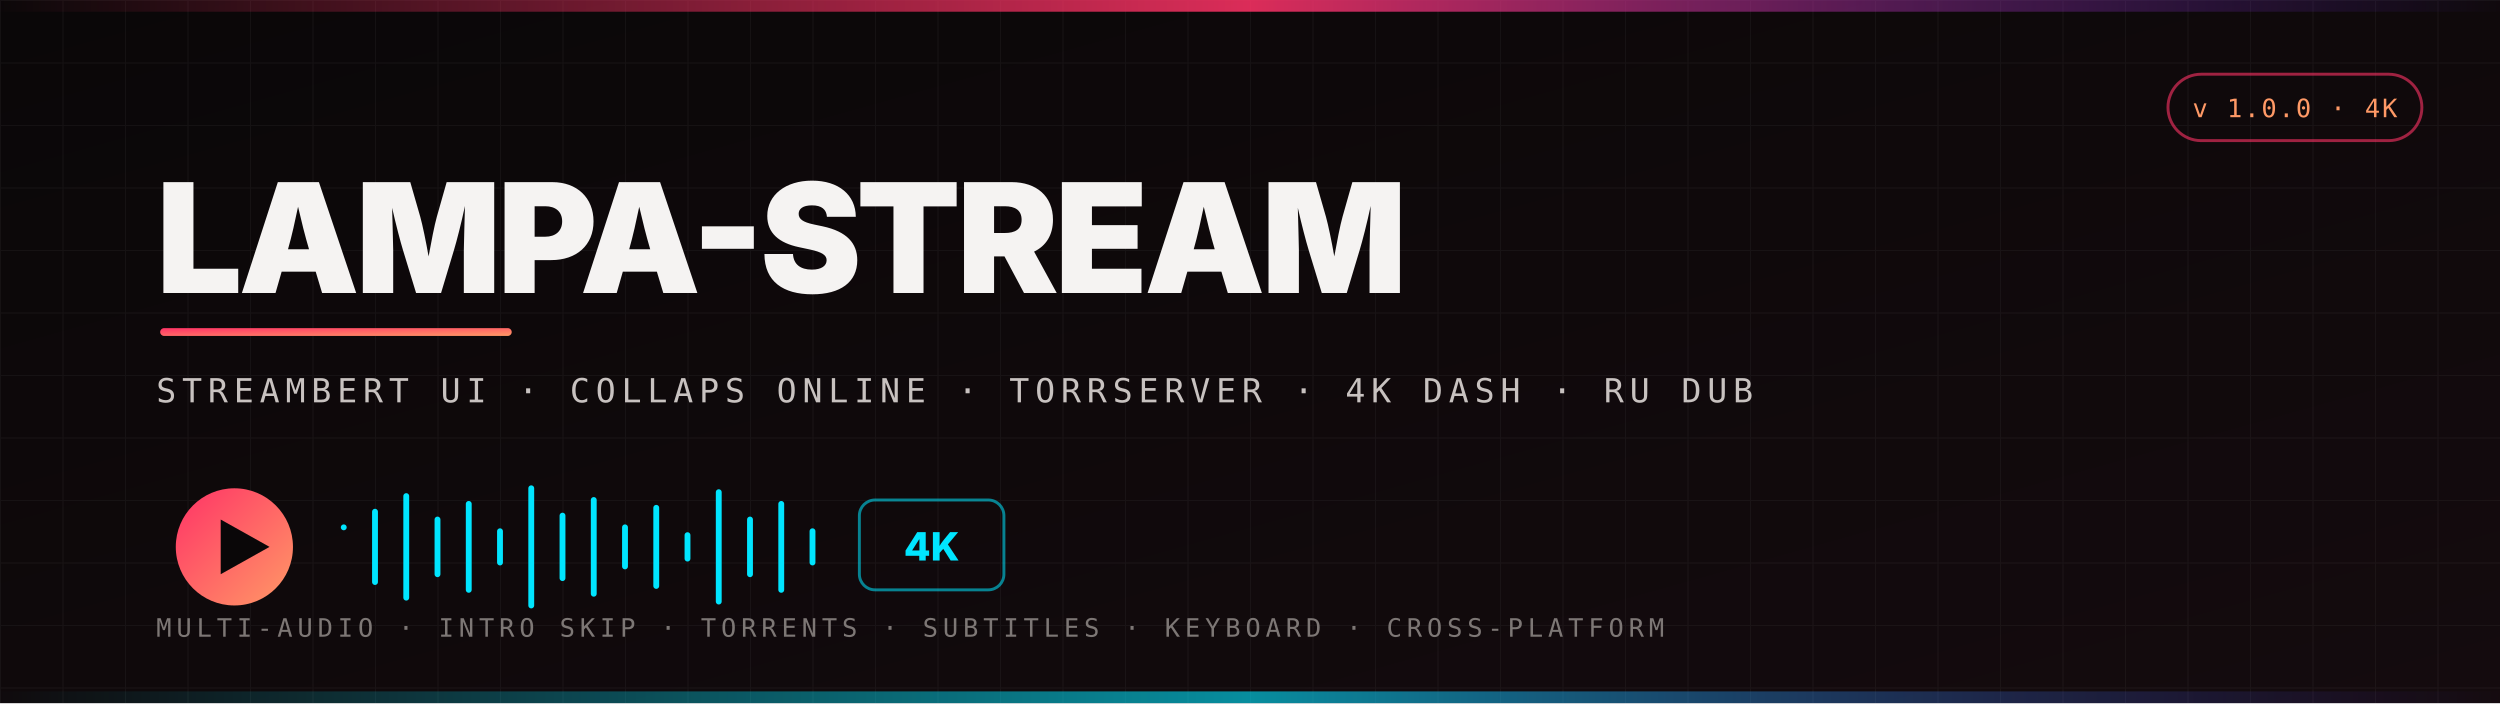
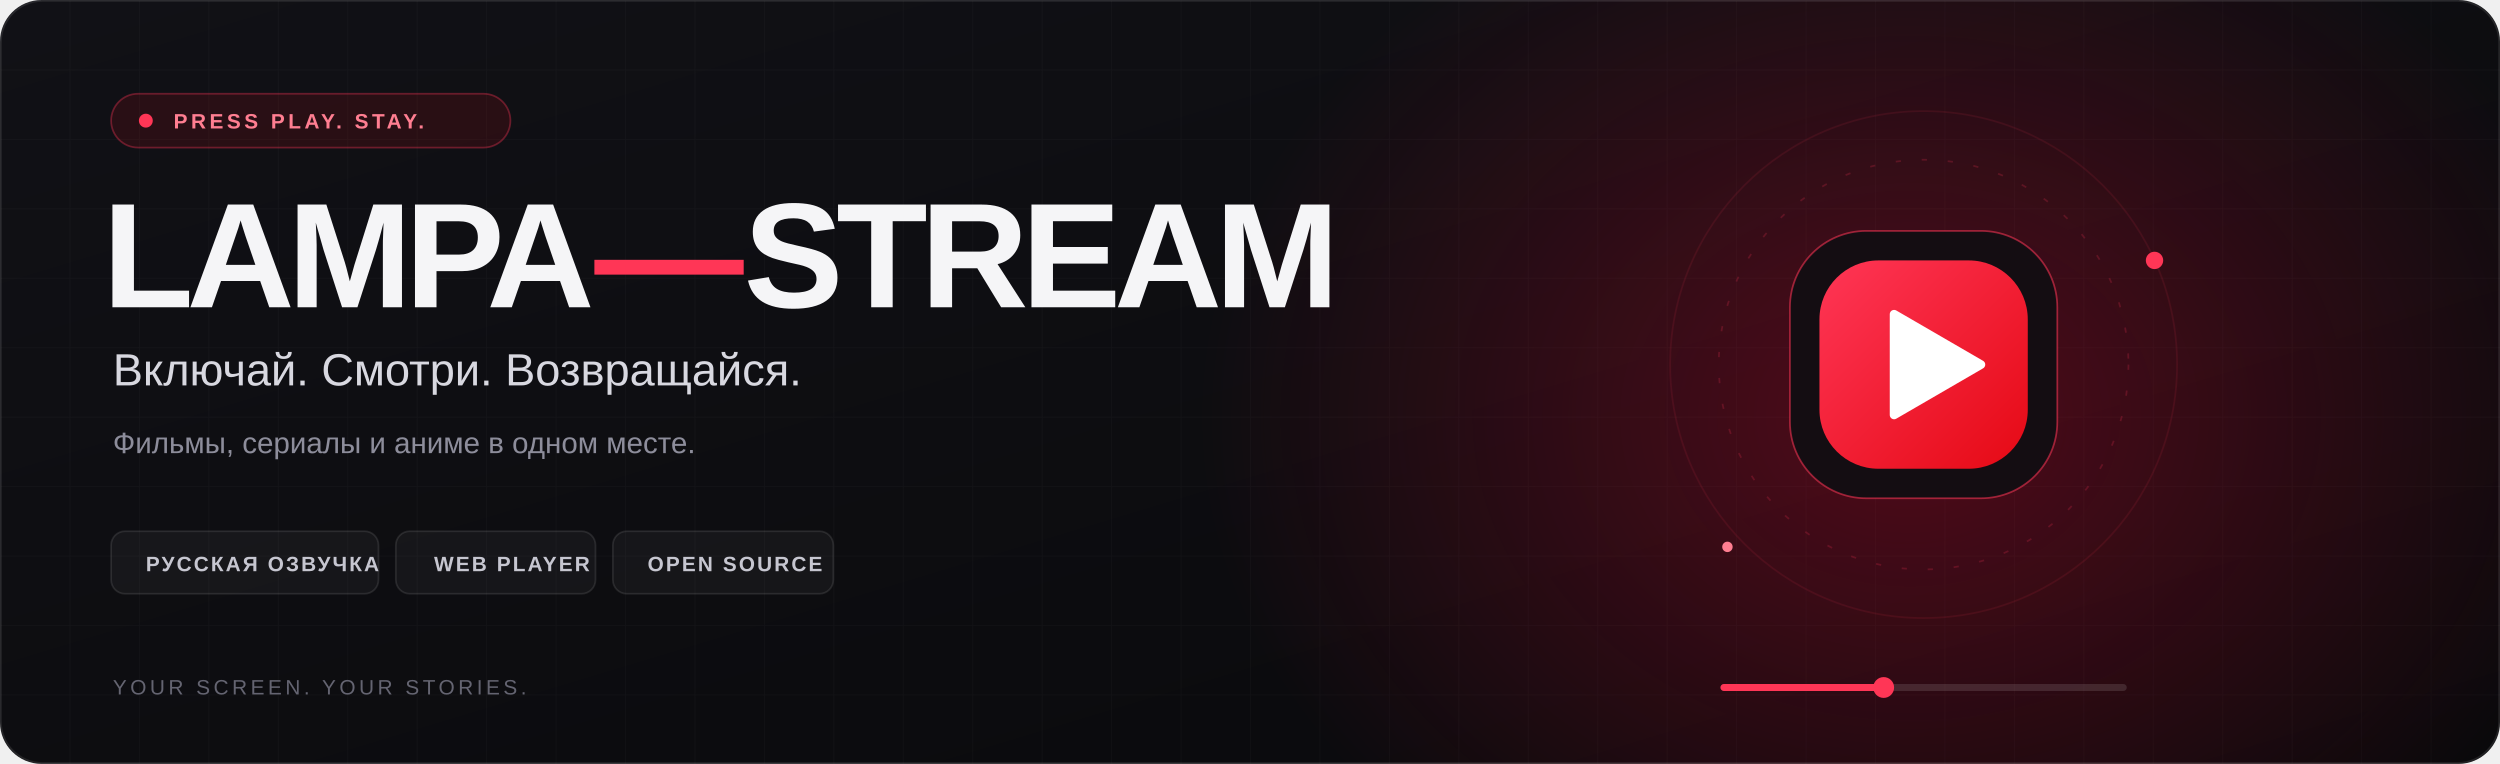
- <svg xmlns="http://www.w3.org/2000/svg" viewBox="0 0 1280 360" width="1280" height="360" role="img" aria-labelledby="t d">
+ <svg xmlns="http://www.w3.org/2000/svg" width="1440" height="440" viewBox="0 0 1440 440" role="img" aria-labelledby="title desc">
  <defs>
-     <linearGradient id="bg" x1="0" y1="0" x2="1" y2="1">
-       <stop offset="0" stop-color="#0a0708" />
-       <stop offset="1" stop-color="#140b0e" />
+     <linearGradient id="bg" x2="1" y2="1">
+       <stop stop-color="#111116" />
+       <stop offset="1" stop-color="#09090b" />
    </linearGradient>
-     <linearGradient id="sweep" x1="0" y1="0" x2="1" y2="0">
-       <stop offset="0" stop-color="#ff3366" stop-opacity="0" />
-       <stop offset="0.5" stop-color="#ff3366" stop-opacity="0.85" />
-       <stop offset="1" stop-color="#6633ff" stop-opacity="0" />
+     <radialGradient id="glow">
+       <stop stop-color="#e50932" stop-opacity=".32" />
+       <stop offset="1" stop-color="#e50932" stop-opacity="0" />
+     </radialGradient>
+     <linearGradient id="red" x2="1" y2="1">
+       <stop stop-color="#ff3656" />
+       <stop offset="1" stop-color="#e50914" />
    </linearGradient>
-     <linearGradient id="tail" x1="0" y1="0" x2="1" y2="0">
-       <stop offset="0" stop-color="#00e5ff" stop-opacity="0" />
-       <stop offset="0.5" stop-color="#00e5ff" stop-opacity="0.6" />
-       <stop offset="1" stop-color="#6633ff" stop-opacity="0" />
-     </linearGradient>
-     <pattern id="grid" width="32" height="32" patternUnits="userSpaceOnUse">
-       <path d="M32 0H0V32" fill="none" stroke="#ffffff" stroke-opacity="0.04" stroke-width="1" />
+     <pattern id="grid" width="40" height="40" patternUnits="userSpaceOnUse">
+       <path d="M40 0H0V40" fill="none" stroke="#ffffff" stroke-opacity=".025" />
    </pattern>
-     <linearGradient id="play" x1="0" y1="0" x2="1" y2="1">
-       <stop offset="0" stop-color="#ff3366" />
-       <stop offset="1" stop-color="#ff9966" />
-     </linearGradient>
  </defs>
-   <rect width="1280" height="360" fill="url(#bg)" />
-   <rect width="1280" height="360" fill="url(#grid)" />
-   <rect x="0" y="0" width="1280" height="6" fill="url(#sweep)" />
-   <rect x="0" y="354" width="1280" height="6" fill="url(#tail)" />
-   <g transform="translate(1110 38)">
-     <rect x="0" y="0" width="130" height="34" rx="17" fill="none" stroke="#ff3366" stroke-opacity="0.6" stroke-width="1.5" />
-     <text x="65" y="22" font-family="'JetBrains Mono','Fira Code',ui-monospace,monospace" font-size="13" fill="#ff9966" text-anchor="middle" letter-spacing="1">v 1.0.0 · 4K</text>
+   <rect width="1440" height="440" rx="24" fill="url(#bg)" />
+   <rect width="1440" height="440" rx="24" fill="url(#grid)" />
+   <ellipse cx="1100" cy="240" rx="410" ry="330" fill="url(#glow)" />
+   <rect x=".5" y=".5" width="1439" height="439" rx="24" fill="none" stroke="#ffffff" stroke-opacity=".1" />
+   <g font-family="Arial, Helvetica, sans-serif">
+     <rect x="64" y="54" width="230" height="31" rx="15.5" fill="#e50914" fill-opacity=".12" stroke="#ff3656" stroke-opacity=".35" />
+     <circle cx="84" cy="69.5" r="4" fill="#ff3656" />
+     <text x="100" y="74" font-size="12" font-weight="700" letter-spacing="2" fill="#ff7e91">PRESS PLAY. STAY.</text>
+     <text x="59" y="177" font-size="86" font-weight="800" letter-spacing="-4" fill="#f5f5f7">LAMPA<tspan fill="#ff3656">—</tspan>STREAM</text>
+     <text x="65" y="222" font-size="26" fill="#d8d8e0">Включай. Смотри. Возвращайся.</text>
+     <text x="65" y="261" font-size="17" fill="#8d8d9b">Фильмы, сериалы и аниме в одном месте.</text>
+     <g font-size="12" font-weight="700" letter-spacing="1.2" fill="#c6c6d0">
+       <rect x="64" y="306" width="154" height="36" rx="8" fill="#ffffff" fill-opacity=".04" stroke="#ffffff" stroke-opacity=".1" />
+       <text x="84" y="329">РУССКАЯ ОЗВУЧКА</text>
+       <rect x="228" y="306" width="115" height="36" rx="8" fill="#ffffff" fill-opacity=".04" stroke="#ffffff" stroke-opacity=".1" />
+       <text x="250" y="329">WEB PLAYER</text>
+       <rect x="353" y="306" width="127" height="36" rx="8" fill="#ffffff" fill-opacity=".04" stroke="#ffffff" stroke-opacity=".1" />
+       <text x="373" y="329">OPEN SOURCE</text>
+     </g>
+     <text x="65" y="400" font-size="12" letter-spacing="2" fill="#646471">YOUR SCREEN. YOUR STORIES.</text>
  </g>
-   <text x="80" y="150" font-family="'SF Pro Display','Inter',system-ui,sans-serif" font-weight="900" font-size="78" fill="#f5f3f2" letter-spacing="-2">LAMPA-STREAM</text>
-   <rect x="82" y="168" width="180" height="4" rx="2" fill="url(#play)" />
-   <text x="80" y="206" font-family="'JetBrains Mono','Fira Code',ui-monospace,monospace" font-size="17" fill="#c8c2c0" letter-spacing="3">STREAMBERT UI · COLLAPS ONLINE · TORRSERVER · 4K DASH · RU DUB</text>
-   <g transform="translate(80 250)">
-     <circle cx="40" cy="30" r="30" fill="url(#play)" />
-     <path d="M33 16 L58 30 L33 44 Z" fill="#0a0708" />
-     <g transform="translate(96 30)" stroke="#00e5ff" stroke-width="3" stroke-linecap="round">
-       <line x1="0" y1="0" x2="0" y2="0" transform="translate(0 -10)" />
-       <line x1="16" y1="-18" x2="16" y2="18" />
-       <line x1="32" y1="-26" x2="32" y2="26" />
-       <line x1="48" y1="-14" x2="48" y2="14" />
-       <line x1="64" y1="-22" x2="64" y2="22" />
-       <line x1="80" y1="-8" x2="80" y2="8" />
-       <line x1="96" y1="-30" x2="96" y2="30" />
-       <line x1="112" y1="-16" x2="112" y2="16" />
-       <line x1="128" y1="-24" x2="128" y2="24" />
-       <line x1="144" y1="-10" x2="144" y2="10" />
-       <line x1="160" y1="-20" x2="160" y2="20" />
-       <line x1="176" y1="-6" x2="176" y2="6" />
-       <line x1="192" y1="-28" x2="192" y2="28" />
-       <line x1="208" y1="-14" x2="208" y2="14" />
-       <line x1="224" y1="-22" x2="224" y2="22" />
-       <line x1="240" y1="-8" x2="240" y2="8" />
-     </g>
-     <g transform="translate(360 6)">
-       <rect x="0" y="0" width="74" height="46" rx="8" fill="none" stroke="#00e5ff" stroke-opacity="0.55" stroke-width="1.5" />
-       <text x="37" y="31" font-family="'SF Pro Display','Inter',sans-serif" font-weight="800" font-size="20" fill="#00e5ff" text-anchor="middle">4K</text>
-     </g>
+   <g transform="translate(1108 210)">
+     <circle r="146" fill="none" stroke="#ff3656" stroke-opacity=".1" />
+     <circle r="118" fill="none" stroke="#ff3656" stroke-opacity=".2" stroke-dasharray="3 12" />
+     <rect x="-77" y="-77" width="154" height="154" rx="44" fill="#140d12" stroke="#ff3656" stroke-opacity=".55" />
+     <rect x="-60" y="-60" width="120" height="120" rx="34" fill="url(#red)" />
+     <path d="M-17-29 33 0-17 29Z" fill="#ffffff" stroke="#ffffff" stroke-width="5" stroke-linejoin="round" />
+     <circle cx="133" cy="-60" r="5" fill="#ff3656" />
+     <circle cx="-113" cy="105" r="3" fill="#ff7e91" />
+     <path d="M-115 186H115" stroke="#ffffff" stroke-opacity=".12" stroke-width="4" stroke-linecap="round" />
+     <path d="M-115 186H-23" stroke="#ff3656" stroke-width="4" stroke-linecap="round" />
+     <circle cx="-23" cy="186" r="6" fill="#ff3656" />
  </g>
-   <text x="80" y="326" font-family="'JetBrains Mono','Fira Code',ui-monospace,monospace" font-size="13" fill="#7d7775" letter-spacing="2.5">MULTI-AUDIO · INTRO SKIP · TORRENTS · SUBTITLES · KEYBOARD · CROSS-PLATFORM</text>
</svg>
